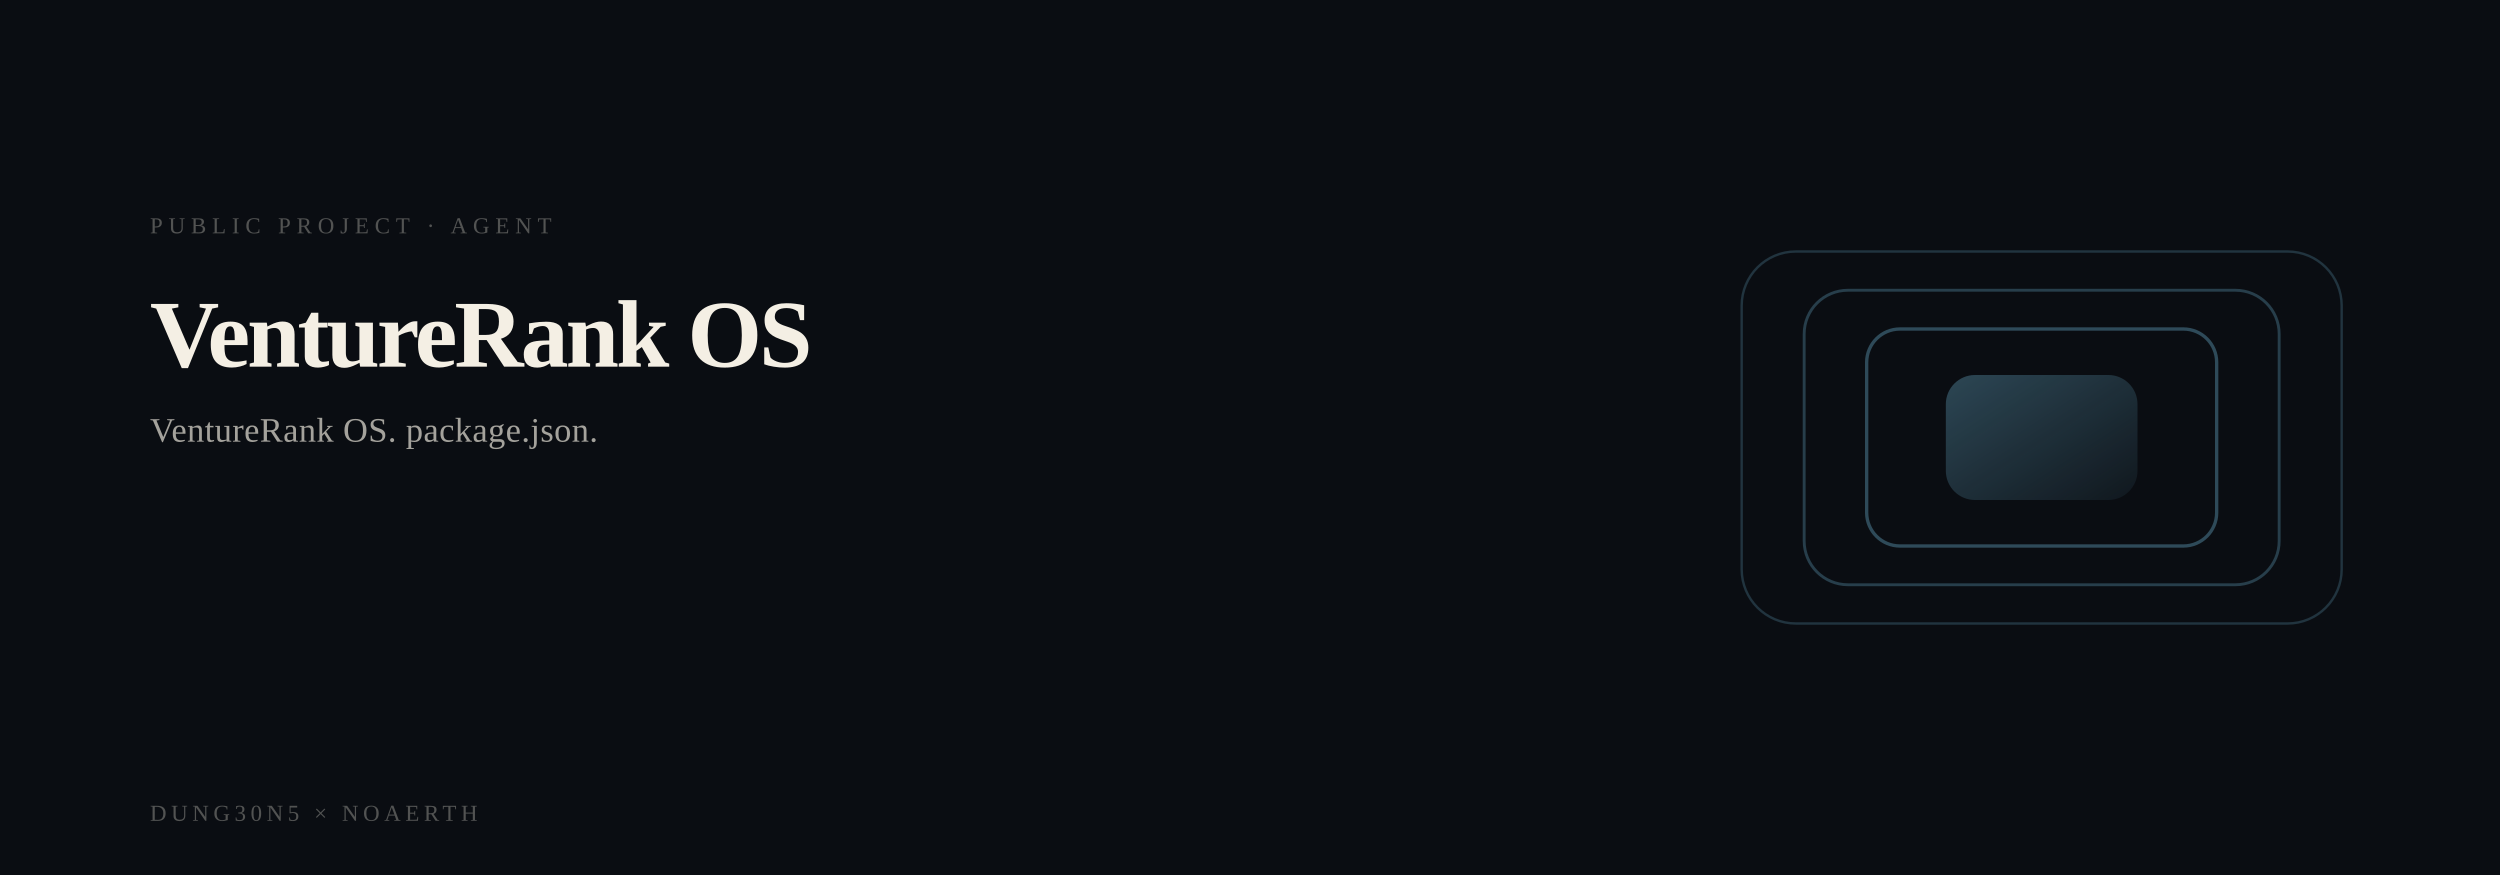
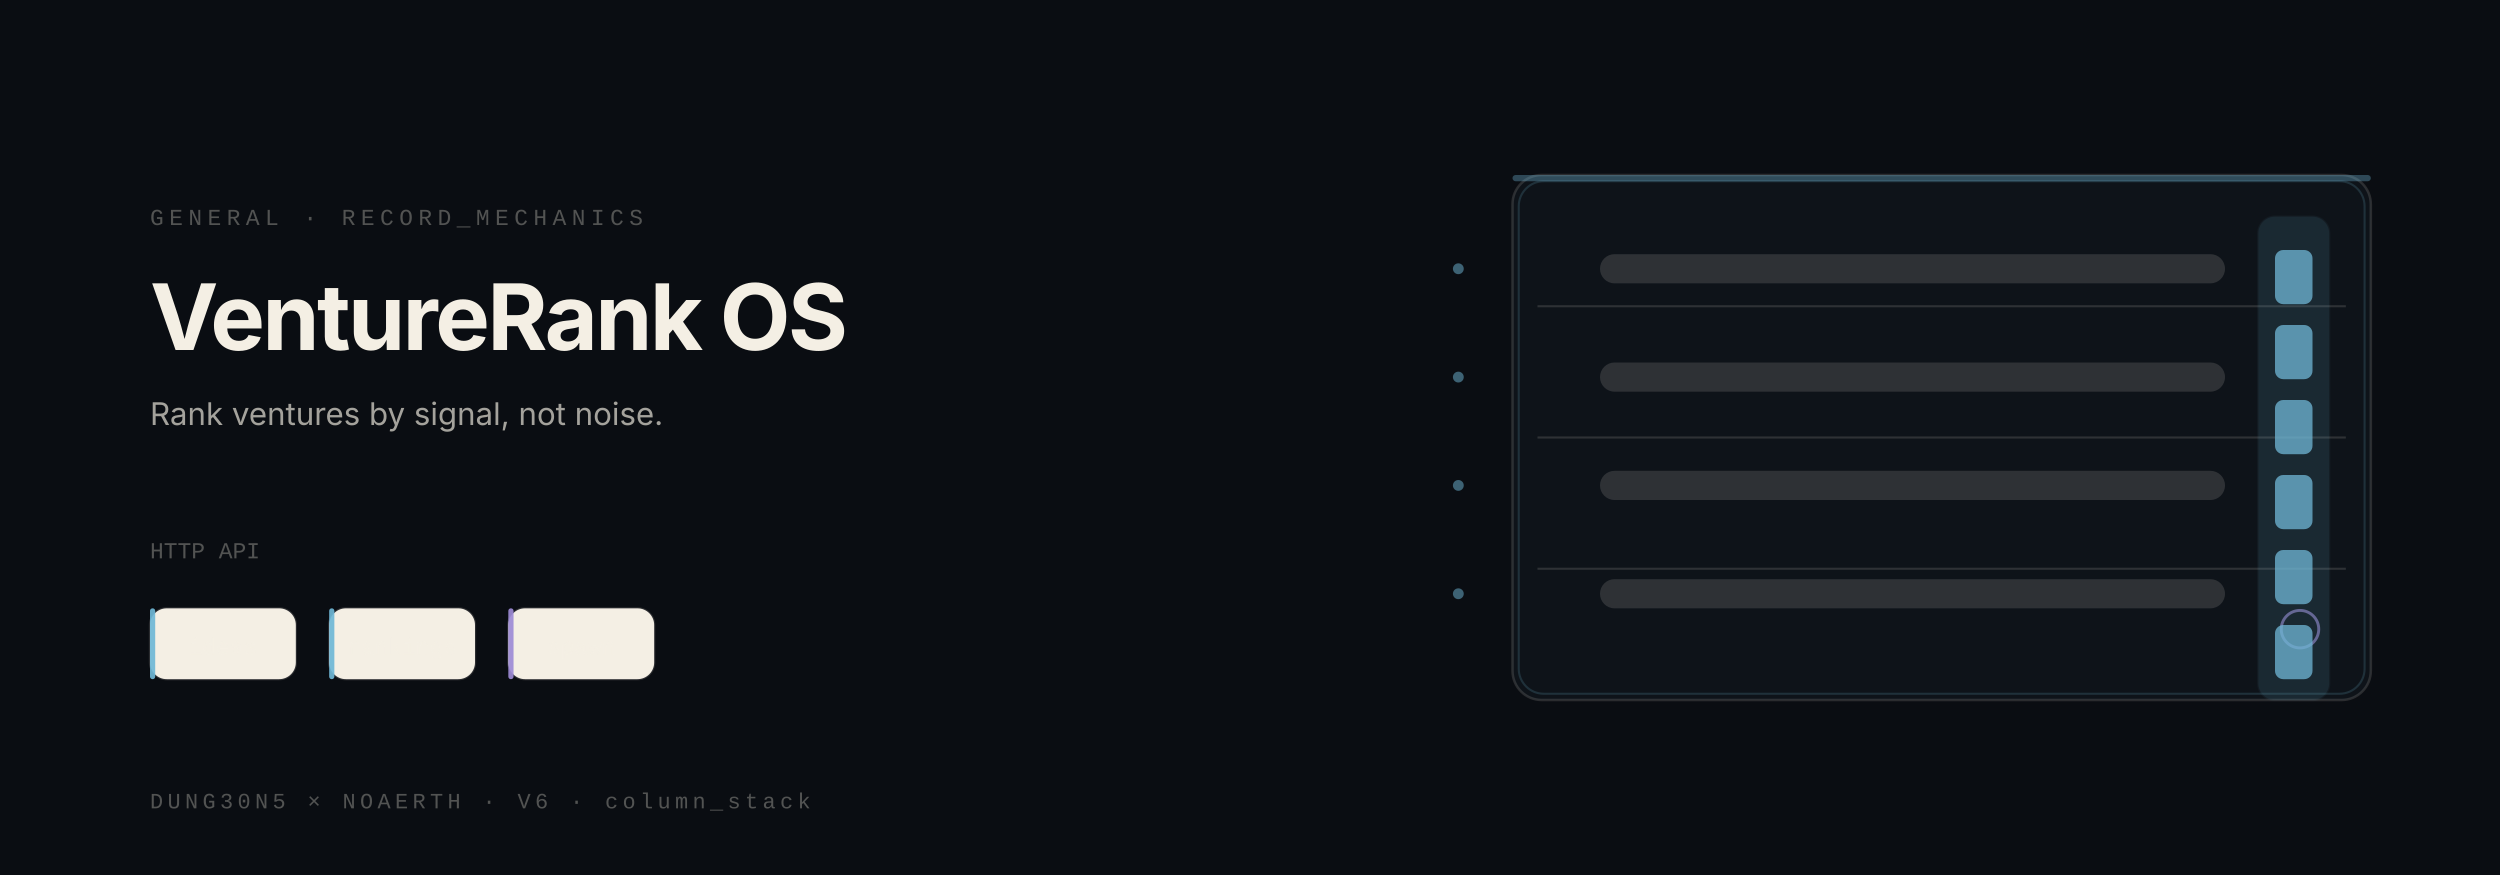
- <svg xmlns="http://www.w3.org/2000/svg" viewBox="0 0 1200 420" width="1200" height="420" role="img" aria-label="VentureRank OS: a state ring with tool nodes attached. Motion depicts an objective becomes context, tools read and write state, the loop closes.">
-   <defs>
-     <linearGradient id="hero-VentureRank-OS-dark-a" x1="0" y1="0" x2="1" y2="1">
-       <stop offset="0" stop-color="#6fb7d6" stop-opacity="0.85" />
-       <stop offset="1" stop-color="#6fb7d6" stop-opacity="0.15" />
-     </linearGradient>
-   </defs>
+ <svg xmlns="http://www.w3.org/2000/svg" viewBox="0 0 1200 420" width="1200" height="420" role="img" aria-label="VentureRank OS: an objective becomes context, tools read and write state, the loop closes">
  <rect width="1200" height="420" fill="#0a0d12" />
-   <rect x="896" y="157.92" width="168" height="104.16" rx="16" fill="none" stroke="#6fb7d6" stroke-width="1.60" opacity="0.36" />
-   <rect x="866" y="139.32" width="228" height="141.36" rx="21" fill="none" stroke="#6fb7d6" stroke-width="1.38" opacity="0.29" />
-   <rect x="836" y="120.72" width="288" height="178.56" rx="26" fill="none" stroke="#6fb7d6" stroke-width="1.16" opacity="0.23" />
-   <rect x="934" y="180" width="92" height="60" rx="14" fill="url(#hero-VentureRank-OS-dark-a)" opacity="0.40" />
-   <text x="72" y="112" fill="#f4efe44f" font-size="11" letter-spacing="2.8">PUBLIC PROJECT · AGENT</text>
-   <text x="72" y="176" fill="#f4efe4" font-size="46" font-weight="660" letter-spacing="-1.4">VentureRank OS</text>
-   <text x="72" y="212" fill="#f4efe4a8" font-size="16.5" letter-spacing="0.2">VentureRank OS. package.json.</text>
-   <rect x="72" y="266" width="106" height="40" rx="9" fill="#f4efe4" fill-opacity="0.05" stroke="#f4efe424" stroke-width="1.1" opacity="0">
-     <animate attributeName="opacity" from="0" to="1" dur="0.5s" begin="0.50s" fill="freeze" />
-   </rect>
-   <rect x="72" y="266" width="2.5" height="40" rx="1.2" fill="#6fb7d6" opacity="0">
-     <animate attributeName="opacity" from="0" to="0.9" dur="0.5s" begin="0.50s" fill="freeze" />
-   </rect>
-   <text x="125" y="291" fill="#f4efe4" font-size="11.5" text-anchor="middle" font-family="ui-monospace,SFMono-Regular,Menlo,monospace" opacity="0">objective<animate attributeName="opacity" from="0" to="1" dur="0.5s" begin="0.65s" fill="freeze" />
-   </text>
-   <rect x="194" y="266" width="106" height="40" rx="9" fill="#f4efe4" fill-opacity="0.05" stroke="#f4efe424" stroke-width="1.1" opacity="0">
-     <animate attributeName="opacity" from="0" to="1" dur="0.5s" begin="1.00s" fill="freeze" />
-   </rect>
-   <rect x="194" y="266" width="2.5" height="40" rx="1.2" fill="#6fb7d6" opacity="0">
-     <animate attributeName="opacity" from="0" to="0.9" dur="0.5s" begin="1.00s" fill="freeze" />
-   </rect>
-   <text x="247" y="291" fill="#f4efe4" font-size="11.5" text-anchor="middle" font-family="ui-monospace,SFMono-Regular,Menlo,monospace" opacity="0">load context<animate attributeName="opacity" from="0" to="1" dur="0.5s" begin="1.15s" fill="freeze" />
-   </text>
-   <rect x="316" y="266" width="106" height="40" rx="9" fill="#f4efe4" fill-opacity="0.05" stroke="#f4efe424" stroke-width="1.1" opacity="0">
-     <animate attributeName="opacity" from="0" to="1" dur="0.5s" begin="1.50s" fill="freeze" />
-   </rect>
-   <rect x="316" y="266" width="2.5" height="40" rx="1.2" fill="#6fb7d6" opacity="0">
-     <animate attributeName="opacity" from="0" to="0.9" dur="0.5s" begin="1.50s" fill="freeze" />
-   </rect>
-   <text x="369" y="291" fill="#f4efe4" font-size="11.5" text-anchor="middle" font-family="ui-monospace,SFMono-Regular,Menlo,monospace" opacity="0">call tools<animate attributeName="opacity" from="0" to="1" dur="0.5s" begin="1.65s" fill="freeze" />
-   </text>
-   <rect x="438" y="266" width="106" height="40" rx="9" fill="#f4efe4" fill-opacity="0.05" stroke="#f4efe424" stroke-width="1.1" opacity="0">
-     <animate attributeName="opacity" from="0" to="1" dur="0.5s" begin="2.00s" fill="freeze" />
-   </rect>
-   <rect x="438" y="266" width="2.5" height="40" rx="1.2" fill="#e7c27a" opacity="0">
-     <animate attributeName="opacity" from="0" to="0.9" dur="0.5s" begin="2.00s" fill="freeze" />
-   </rect>
-   <text x="491" y="291" fill="#f4efe4" font-size="11.5" text-anchor="middle" font-family="ui-monospace,SFMono-Regular,Menlo,monospace" opacity="0">verify<animate attributeName="opacity" from="0" to="1" dur="0.5s" begin="2.15s" fill="freeze" />
-   </text>
-   <text x="72" y="394" fill="#f4efe44f" font-size="11" letter-spacing="2.2">DUNG30N5 × NOAERTH</text>
+   <text x="72" y="108" font-family="ui-monospace, SFMono-Regular, Menlo, Monaco, Consolas, 'Liberation Mono', monospace" font-size="11" letter-spacing="2.6" fill="#f4efe44f">GENERAL · RECORD_MECHANICS</text>
+   <text x="72" y="168" font-family="-apple-system, BlinkMacSystemFont, 'Segoe UI', Inter, Helvetica, Arial, sans-serif" font-size="44" font-weight="660" letter-spacing="-1.2" fill="#f4efe4">VentureRank OS</text>
+   <text x="72" y="204" font-family="-apple-system, BlinkMacSystemFont, 'Segoe UI', Inter, Helvetica, Arial, sans-serif" font-size="15" fill="#f4efe4a8">Rank ventures by signal, not noise.</text>
+   <text x="72" y="268" font-family="ui-monospace, SFMono-Regular, Menlo, Monaco, Consolas, 'Liberation Mono', monospace" font-size="11" fill="#f4efe44f">HTTP API</text>
+   <rect x="72.0" y="292.0" width="70.0" height="34.0" rx="8" fill="#f4efe4" stroke="#f4efe424" stroke-width="1.1" />
+   <rect x="72.0" y="292.0" width="2.5" height="34.0" rx="1.2" fill="#6fb7d6" opacity="0.92" />
+   <text x="107.0" y="314" font-family="ui-monospace, SFMono-Regular, Menlo, Monaco, Consolas, 'Liberation Mono', monospace" font-size="11" fill="#f4efe4" fill-opacity="0.82" text-anchor="middle">ideas</text>
+   <rect x="158.0" y="292.0" width="70.0" height="34.0" rx="8" fill="#f4efe4" stroke="#f4efe424" stroke-width="1.1" />
+   <rect x="158.0" y="292.0" width="2.5" height="34.0" rx="1.2" fill="#6fb7d6" opacity="0.92" />
+   <text x="193.0" y="314" font-family="ui-monospace, SFMono-Regular, Menlo, Monaco, Consolas, 'Liberation Mono', monospace" font-size="11" fill="#f4efe4" fill-opacity="0.82" text-anchor="middle">rankings</text>
+   <rect x="244.0" y="292.0" width="70.0" height="34.0" rx="8" fill="#f4efe4" stroke="#f4efe424" stroke-width="1.1" />
+   <rect x="244.0" y="292.0" width="2.5" height="34.0" rx="1.2" fill="#9d8bd6" opacity="0.92" />
+   <text x="279.0" y="314" font-family="ui-monospace, SFMono-Regular, Menlo, Monaco, Consolas, 'Liberation Mono', monospace" font-size="11" fill="#f4efe4" fill-opacity="0.82" text-anchor="middle">spawn</text>
+   <rect x="726.0" y="84.0" width="412.0" height="252.0" rx="14" fill="#6fb7d6" fill-opacity="0.04" />
+   <rect x="729.0" y="87.0" width="406.0" height="246.0" rx="12" fill="none" stroke="#6fb7d6" stroke-width="1" stroke-opacity="0.18" />
+   <rect x="726.0" y="84.0" width="412.0" height="252.0" rx="14" fill="none" stroke="#f4efe424" stroke-width="1.2" />
+   <line x1="738.0" y1="147.0" x2="1126.0" y2="147.0" stroke="#f4efe424" stroke-width="1" />
+   <line x1="738.0" y1="210.0" x2="1126.0" y2="210.0" stroke="#f4efe424" stroke-width="1" />
+   <line x1="738.0" y1="273.0" x2="1126.0" y2="273.0" stroke="#f4efe424" stroke-width="1" />
+   <rect x="726.0" y="84.0" width="412.0" height="3" rx="1.5" fill="#6fb7d6" opacity="0.35" />
+   <circle cx="1104.0" cy="302.0" r="9" fill="none" stroke="#9d8bd6" stroke-width="1.4" opacity="0.6" />
+   <rect x="768" y="122" width="300" height="14" rx="7" fill="#f4efe424" />
+   <circle cx="700.0" cy="129.0" r="2.6" fill="#6fb7d6" opacity="0.5" />
+   <rect x="768" y="174" width="300" height="14" rx="7" fill="#f4efe424" />
+   <circle cx="700.0" cy="181.0" r="2.6" fill="#6fb7d6" opacity="0.5" />
+   <rect x="768" y="226" width="300" height="14" rx="7" fill="#f4efe424" />
+   <circle cx="700.0" cy="233.0" r="2.6" fill="#6fb7d6" opacity="0.5" />
+   <rect x="768" y="278" width="300" height="14" rx="7" fill="#f4efe424" />
+   <circle cx="700.0" cy="285.0" r="2.6" fill="#6fb7d6" opacity="0.5" />
+   <rect x="1084" y="104" width="34" height="232" rx="8" fill="#6fb7d6" opacity="0.13" stroke="#6fb7d6" stroke-width="1.1" stroke-opacity="0.4" />
+   <rect x="1092" y="120" width="18" height="26" rx="4" fill="#6fb7d6" opacity="0.75" />
+   <rect x="1092" y="156" width="18" height="26" rx="4" fill="#6fb7d6" opacity="0.75" />
+   <rect x="1092" y="192" width="18" height="26" rx="4" fill="#6fb7d6" opacity="0.75" />
+   <rect x="1092" y="228" width="18" height="26" rx="4" fill="#6fb7d6" opacity="0.75" />
+   <rect x="1092" y="264" width="18" height="26" rx="4" fill="#6fb7d6" opacity="0.75" />
+   <rect x="1092" y="300" width="18" height="26" rx="4" fill="#6fb7d6" opacity="0.75" />
+   <text x="72" y="388" font-family="ui-monospace, SFMono-Regular, Menlo, Monaco, Consolas, 'Liberation Mono', monospace" font-size="10.5" letter-spacing="2.1" fill="#f4efe44f">DUNG30N5 × NOAERTH · V6 · column_stack</text>
</svg>
